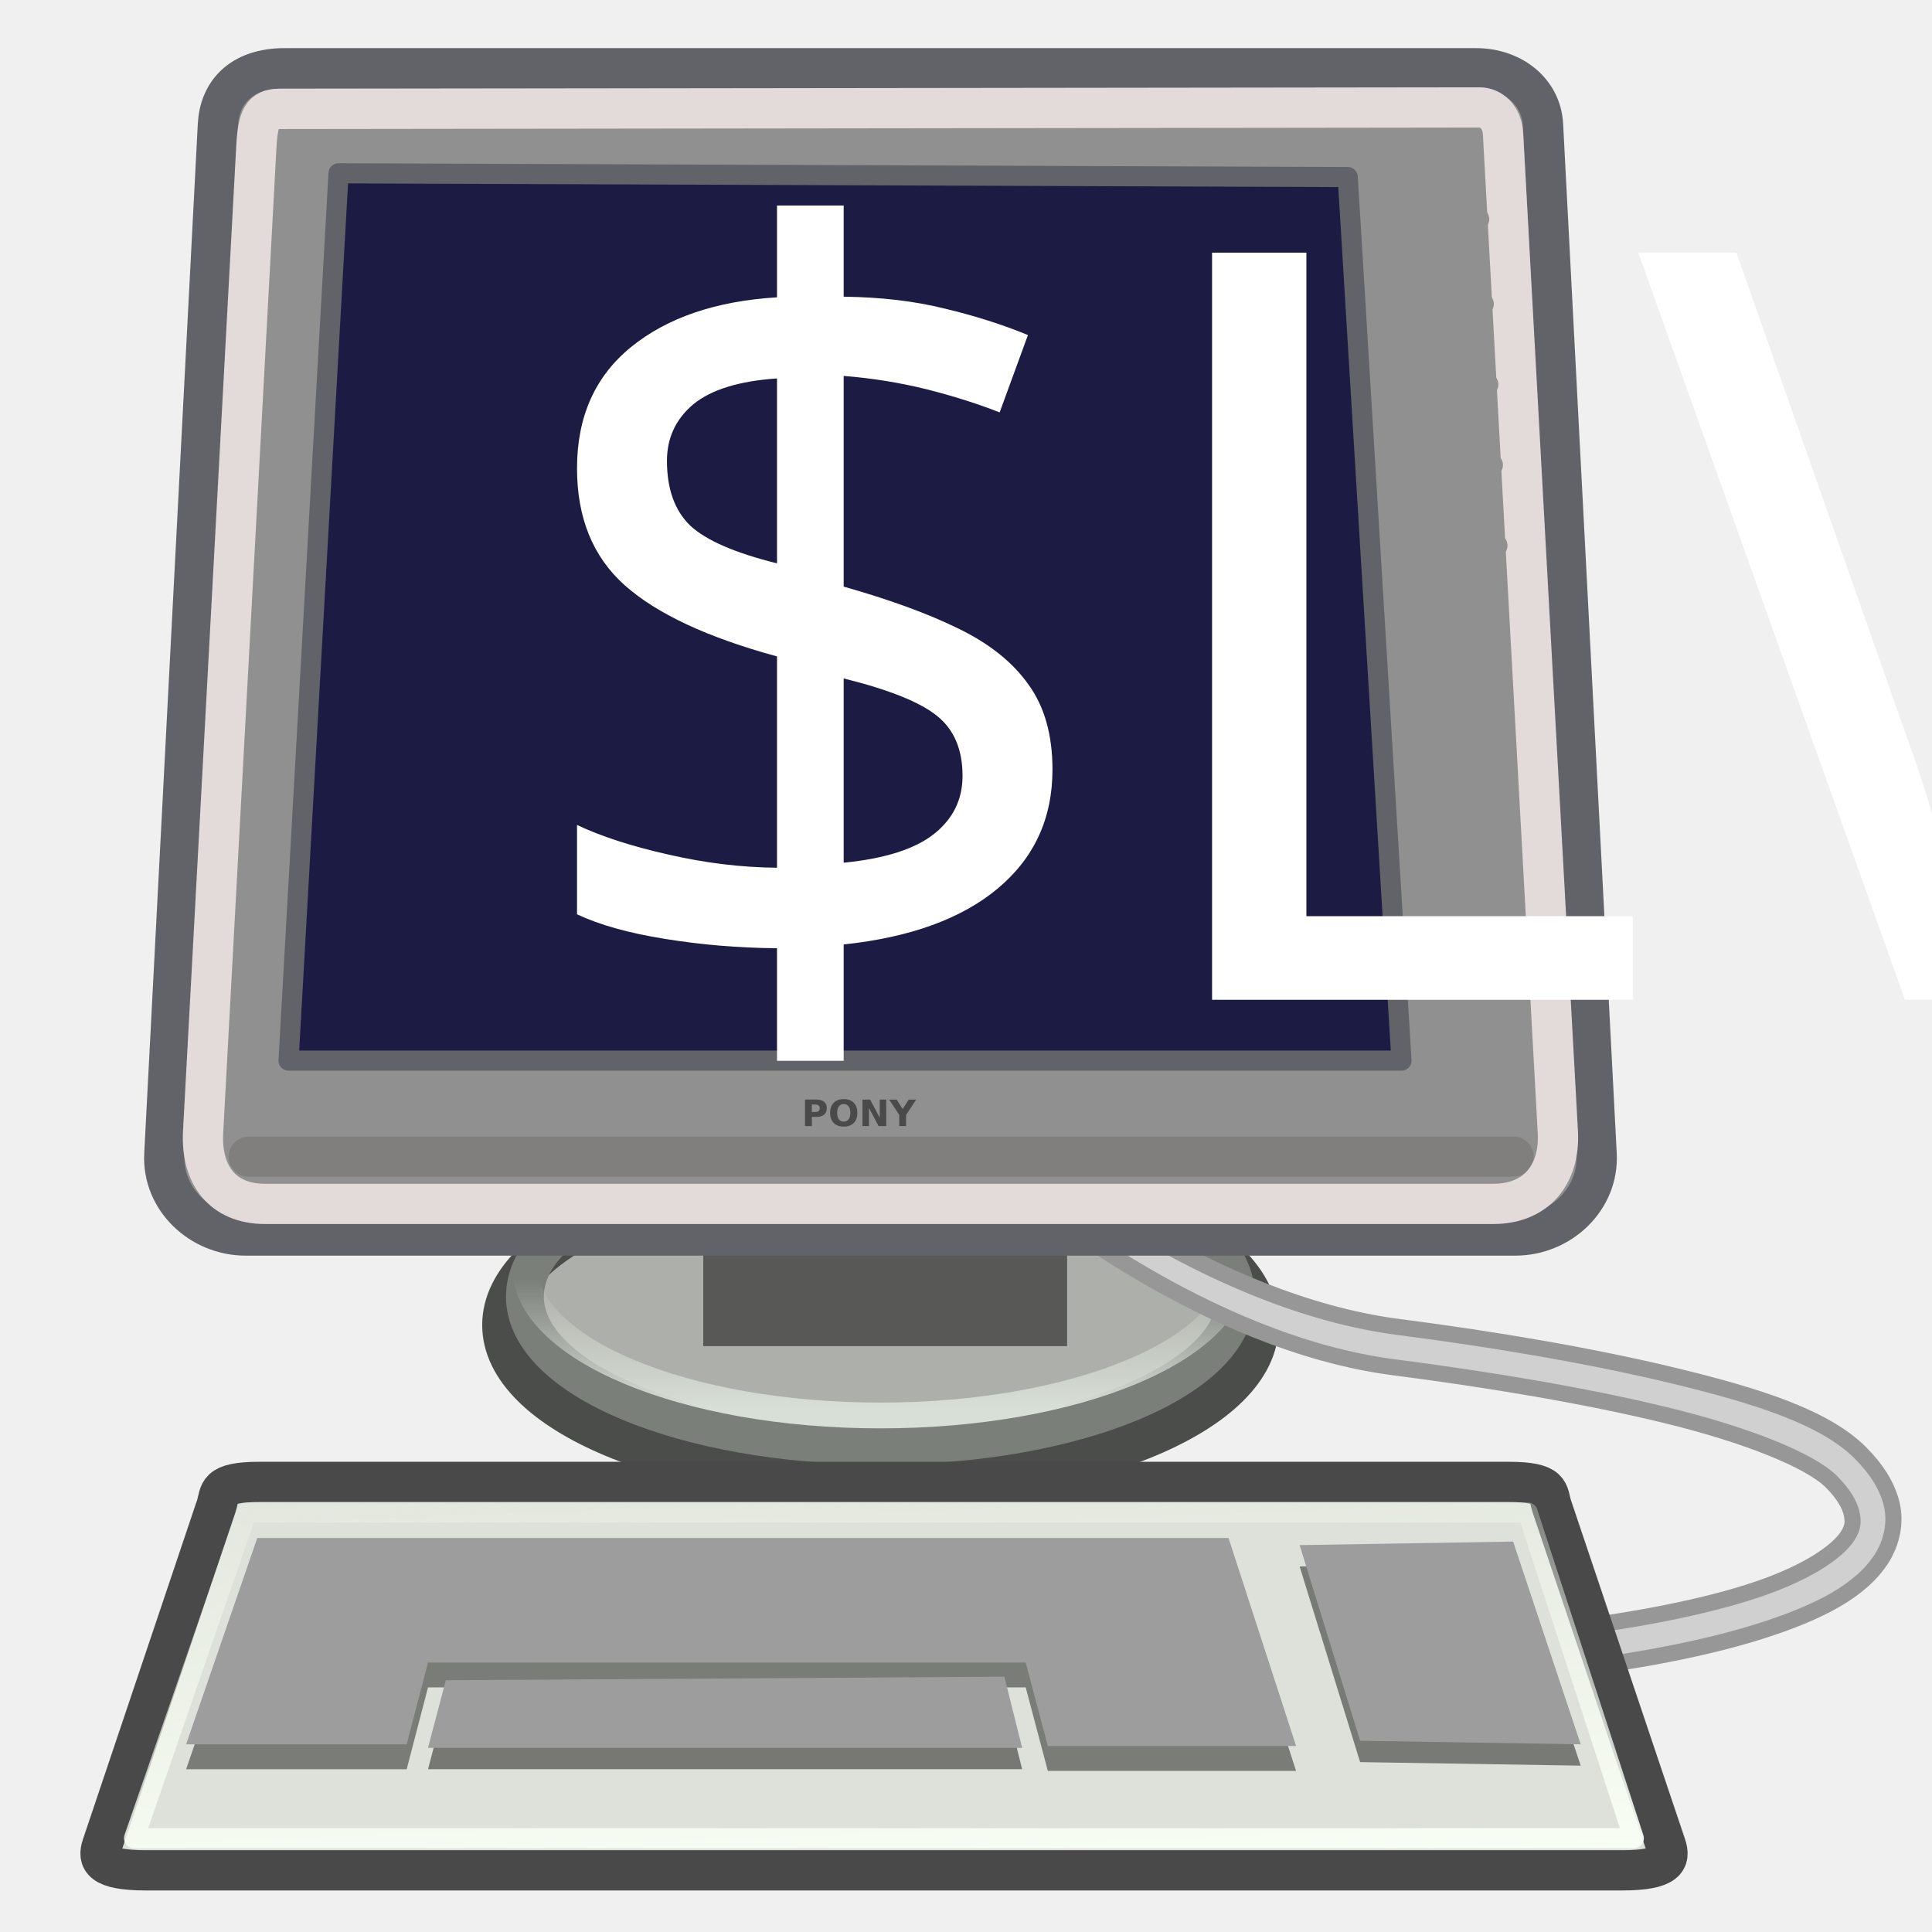
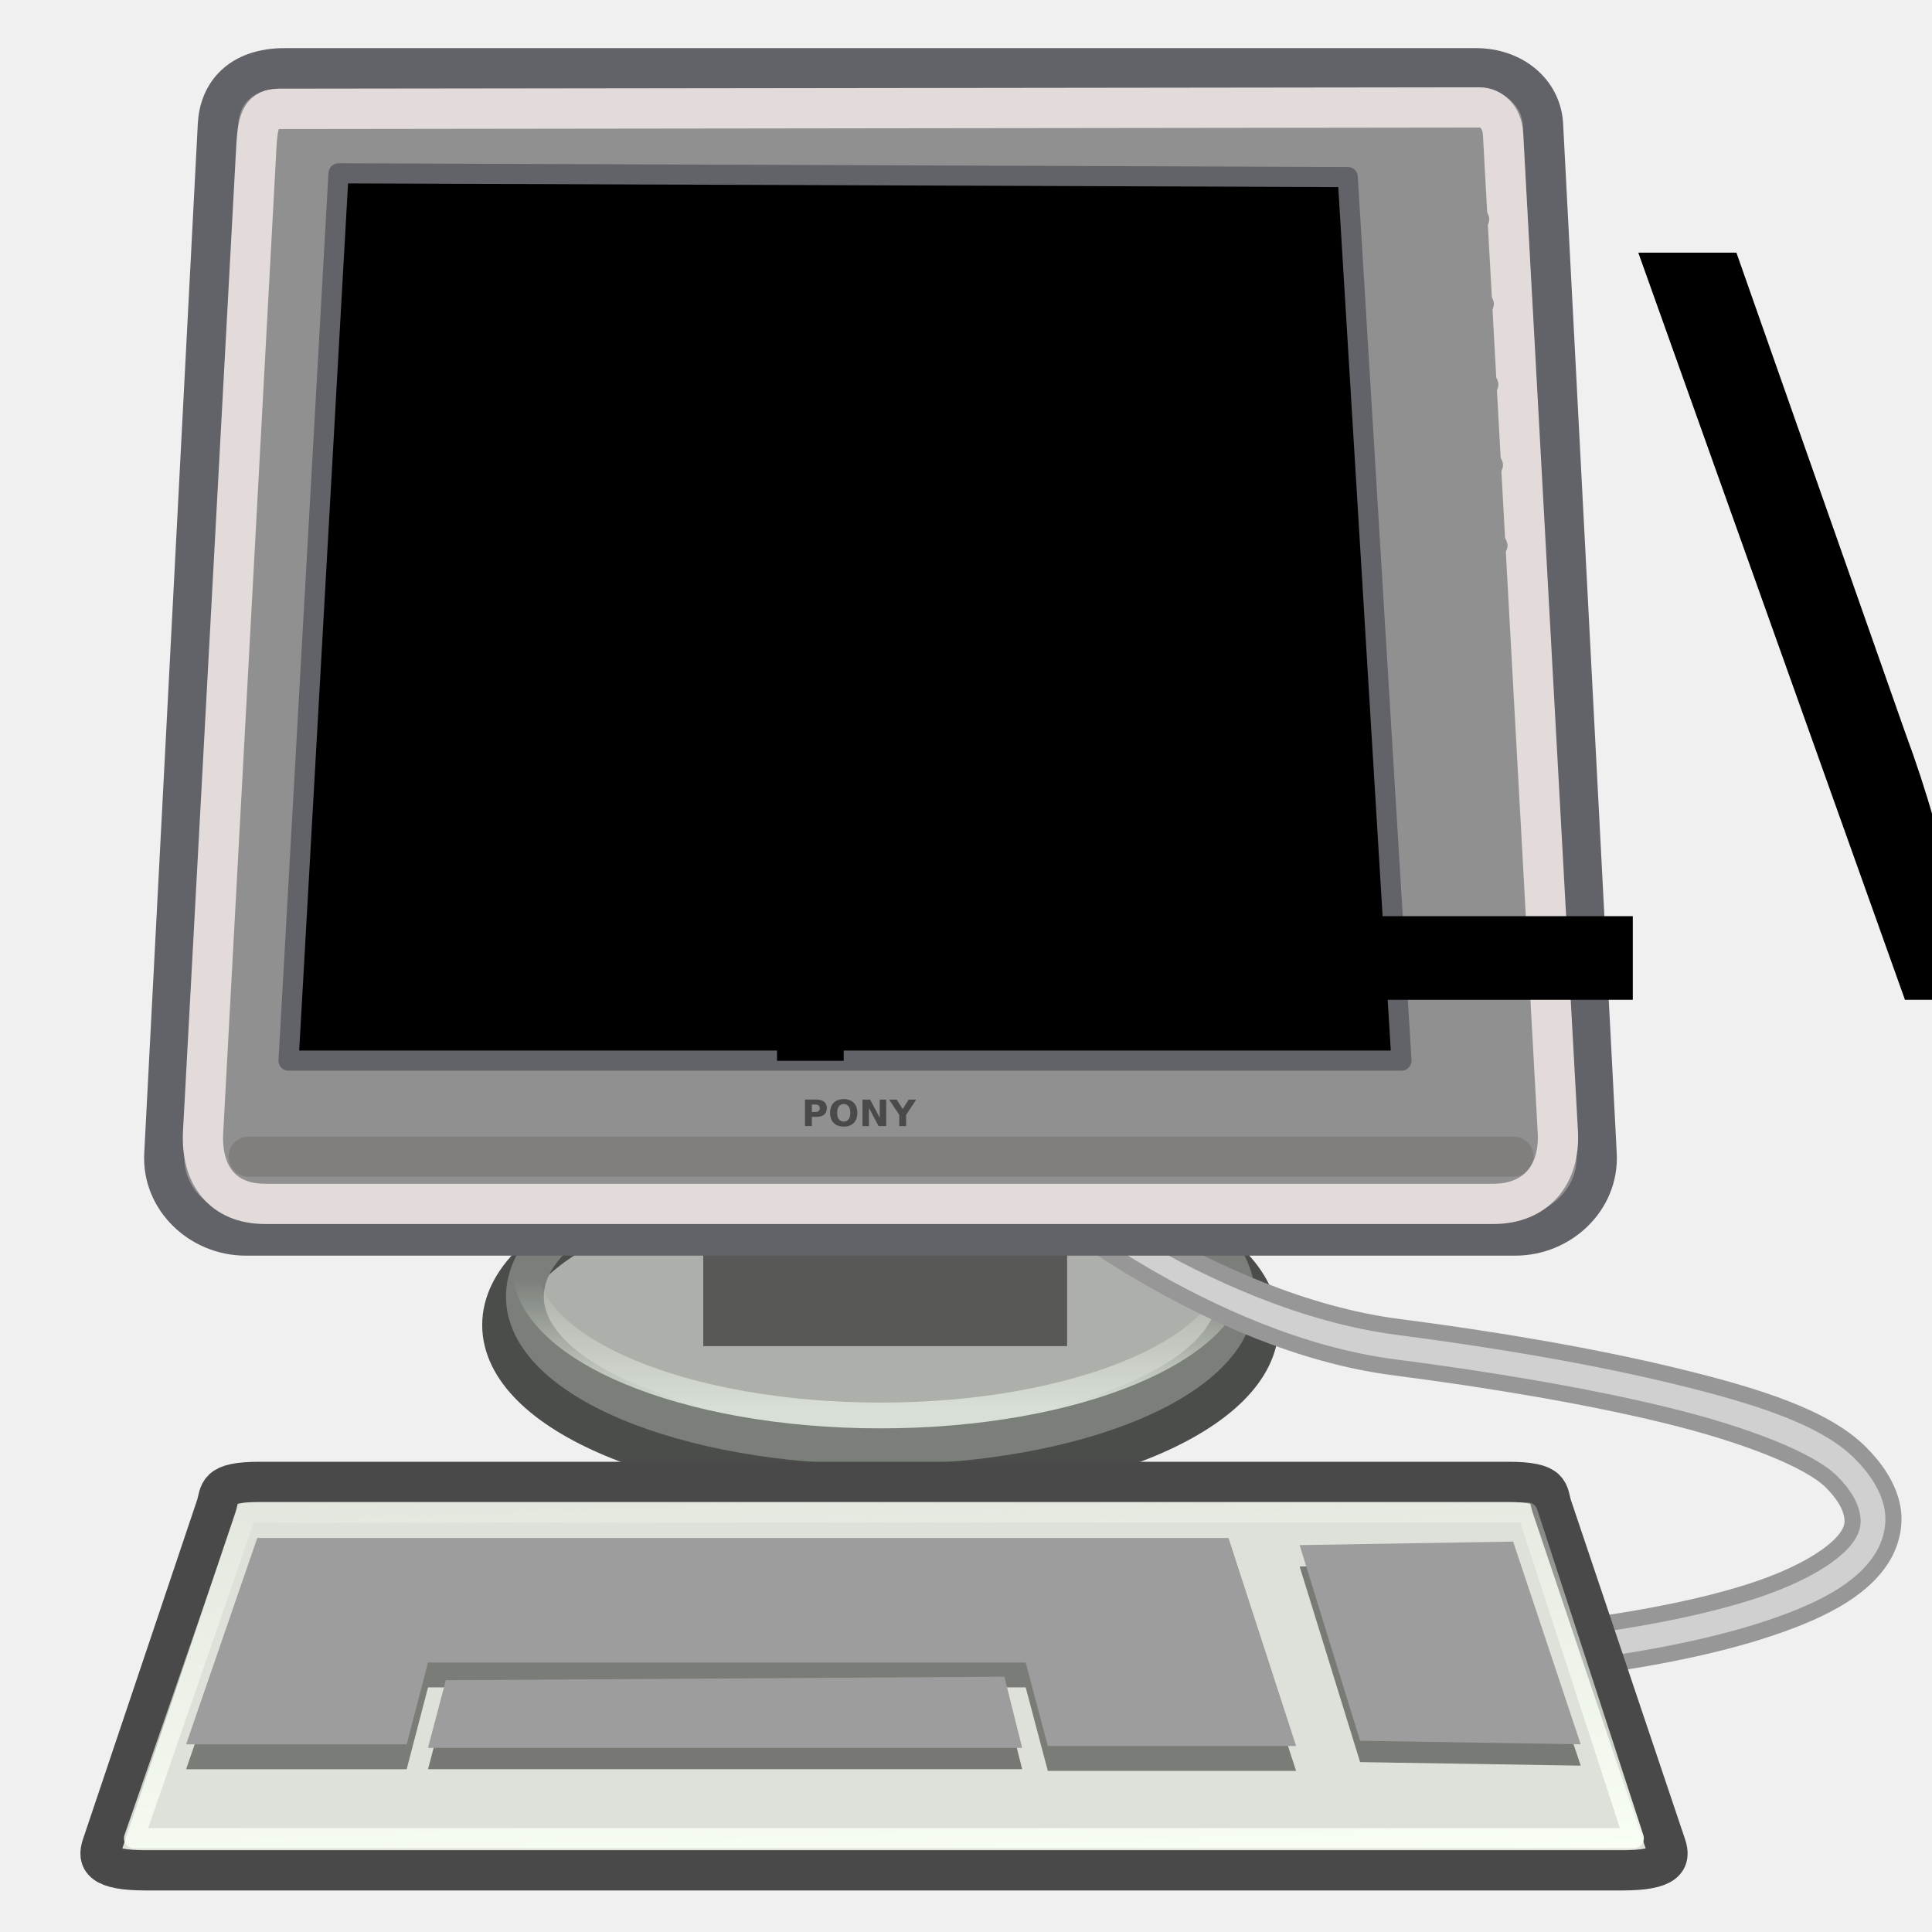
<svg xmlns="http://www.w3.org/2000/svg" xmlns:xlink="http://www.w3.org/1999/xlink" version="1.1" width="48" height="48" id="svg2327">
  <defs id="defs3">
    <linearGradient id="linearGradient4127">
      <stop style="stop-color:#585956;stop-opacity:1;" offset="0" id="stop4129" />
      <stop style="stop-color:#585956;stop-opacity:0;" offset="1" id="stop4131" />
    </linearGradient>
    <linearGradient id="linearGradient2985">
      <stop id="stop2987" style="stop-color:#d8dfd6;stop-opacity:1" offset="0" />
      <stop id="stop2989" style="stop-color:#d8dfd6;stop-opacity:0" offset="1" />
    </linearGradient>
    <linearGradient id="linearGradient2752">
      <stop id="stop2754" style="stop-color:#9d9d9d;stop-opacity:1" offset="0" />
      <stop id="stop2756" style="stop-color:#b9b9b9;stop-opacity:1" offset="1" />
    </linearGradient>
    <linearGradient id="linearGradient2711">
      <stop id="stop2713" style="stop-color:#909090;stop-opacity:1" offset="0" />
      <stop id="stop2715" style="stop-color:#bebebe;stop-opacity:0" offset="1" />
    </linearGradient>
    <linearGradient id="linearGradient2701">
      <stop id="stop2703" style="stop-color:#585956;stop-opacity:1" offset="0" />
      <stop id="stop2705" style="stop-color:#bbbeb8;stop-opacity:1" offset="1" />
    </linearGradient>
    <linearGradient id="linearGradient2683">
      <stop id="stop2685" style="stop-color:#000000;stop-opacity:1" offset="0" />
      <stop id="stop2687" style="stop-color:#000000;stop-opacity:0" offset="1" />
    </linearGradient>
    <linearGradient id="linearGradient2675">
      <stop id="stop2677" style="stop-color:#5b5b97;stop-opacity:1" offset="0" />
      <stop id="stop2679" style="stop-color:#1b1b43;stop-opacity:1" offset="1" />
    </linearGradient>
    <linearGradient id="linearGradient2667">
      <stop id="stop2669" style="stop-color:#ffffff;stop-opacity:1" offset="0" />
      <stop id="stop2671" style="stop-color:#fcfcff;stop-opacity:0" offset="1" />
    </linearGradient>
    <linearGradient id="linearGradient2635">
      <stop id="stop2637" style="stop-color:#f9fff5;stop-opacity:1" offset="0" />
      <stop id="stop2639" style="stop-color:#f9fff5;stop-opacity:0" offset="1" />
    </linearGradient>
    <linearGradient id="linearGradient2454">
      <stop id="stop2456" style="stop-color:#000000;stop-opacity:1" offset="0" />
      <stop id="stop2458" style="stop-color:#000000;stop-opacity:0" offset="1" />
    </linearGradient>
    <linearGradient id="linearGradient2415">
      <stop id="stop2417" style="stop-color:#ffffff;stop-opacity:1" offset="0" />
      <stop id="stop2419" style="stop-color:#ffffff;stop-opacity:0" offset="1" />
    </linearGradient>
    <linearGradient id="linearGradient2253">
      <stop id="stop2255" style="stop-color:#8f8f8f;stop-opacity:1" offset="0" />
      <stop id="stop2257" style="stop-color:#494949;stop-opacity:1" offset="1" />
    </linearGradient>
    <linearGradient id="linearGradient2245">
      <stop id="stop2247" style="stop-color:#dde1d9;stop-opacity:1" offset="0" />
      <stop id="stop2249" style="stop-color:#cacdc6;stop-opacity:1" offset="1" />
    </linearGradient>
    <linearGradient x1="8.612" y1="7.229" x2="34.784" y2="33.34" id="linearGradient2251" xlink:href="#linearGradient2245" gradientUnits="userSpaceOnUse" gradientTransform="matrix(1.129863,0,0,0.885063,-1.625,-1.304372)" />
    <linearGradient x1="17.698" y1="13.005" x2="34.975" y2="55.201" id="linearGradient2421" xlink:href="#linearGradient2415" gradientUnits="userSpaceOnUse" gradientTransform="matrix(1.108069,0,0,0.902471,1,1)" />
    <radialGradient cx="12.576" cy="67.502" r="8.766" fx="12.576" fy="67.502" id="radialGradient2460" xlink:href="#linearGradient2454" gradientUnits="userSpaceOnUse" gradientTransform="scale(1.925808,0.519262)" />
    <radialGradient cx="12.576" cy="67.502" r="8.766" fx="12.576" fy="67.502" id="radialGradient2464" xlink:href="#linearGradient2454" gradientUnits="userSpaceOnUse" gradientTransform="scale(1.925808,0.519262)" />
    <radialGradient cx="12.576" cy="67.502" r="8.766" fx="12.576" fy="67.502" id="radialGradient2659" xlink:href="#linearGradient2454" gradientUnits="userSpaceOnUse" gradientTransform="scale(1.925808,0.519262)" />
    <linearGradient x1="11.492" y1="1.654" x2="17.199" y2="26.729" id="linearGradient2673" xlink:href="#linearGradient2667" gradientUnits="userSpaceOnUse" gradientTransform="matrix(1.238977,0,0,0.895955,0.590553,-1.331524)" />
    <linearGradient x1="19.15" y1="32.622" x2="16.316" y2="8.867" id="linearGradient2681" xlink:href="#linearGradient2675" gradientUnits="userSpaceOnUse" gradientTransform="matrix(1.174139,0,0,0.945431,0.721825,-1.331524)" />
    <linearGradient x1="3.707" y1="171.291" x2="3.707" y2="162.451" id="linearGradient2689" xlink:href="#linearGradient2683" gradientUnits="userSpaceOnUse" gradientTransform="matrix(5.705159,0,0,0.17528,1,-0.679373)" />
    <linearGradient x1="12.207" y1="53.535" x2="12.128" y2="64.893" id="linearGradient2707" xlink:href="#linearGradient2701" gradientUnits="userSpaceOnUse" gradientTransform="scale(1.816345,0.550556)" />
    <linearGradient x1="34.301" y1="3.938" x2="35.521" y2="3.845" id="linearGradient2717" xlink:href="#linearGradient2711" gradientUnits="userSpaceOnUse" />
    <linearGradient x1="34.301" y1="3.938" x2="35.521" y2="3.845" id="linearGradient2721" xlink:href="#linearGradient2711" gradientUnits="userSpaceOnUse" />
    <linearGradient x1="34.301" y1="3.938" x2="35.521" y2="3.845" id="linearGradient2725" xlink:href="#linearGradient2711" gradientUnits="userSpaceOnUse" />
    <linearGradient x1="34.301" y1="3.938" x2="35.521" y2="3.845" id="linearGradient2729" xlink:href="#linearGradient2711" gradientUnits="userSpaceOnUse" />
    <linearGradient x1="34.301" y1="3.938" x2="35.521" y2="3.845" id="linearGradient2733" xlink:href="#linearGradient2711" gradientUnits="userSpaceOnUse" />
    <linearGradient x1="13.629" y1="101.285" x2="8.649" y2="74.098" id="linearGradient2741" xlink:href="#linearGradient2635" gradientUnits="userSpaceOnUse" gradientTransform="matrix(2.143634,0,0,0.466498,1,-0.508826)" />
    <linearGradient x1="8.113" y1="88.509" x2="8.113" y2="100.2" id="linearGradient2758" xlink:href="#linearGradient2752" gradientUnits="userSpaceOnUse" gradientTransform="scale(2.309851,0.432928)" />
    <linearGradient x1="10.391" y1="5.382" x2="32.537" y2="31.246" id="linearGradient2979" xlink:href="#linearGradient2253" gradientUnits="userSpaceOnUse" gradientTransform="scale(1.104397,0.905471)" />
    <linearGradient x1="18.317" y1="48.643" x2="18.177" y2="52.536" id="linearGradient2981" xlink:href="#linearGradient2245" gradientUnits="userSpaceOnUse" gradientTransform="scale(1.129863,0.885063)" />
    <linearGradient x1="-23.886" y1="49.953" x2="-23.886" y2="44.879" id="linearGradient2991" xlink:href="#linearGradient2985" gradientUnits="userSpaceOnUse" gradientTransform="scale(1.492875,0.669848)" />
    <linearGradient x1="8.113" y1="88.509" x2="8.113" y2="100.2" id="linearGradient1409" xlink:href="#linearGradient2752" gradientUnits="userSpaceOnUse" gradientTransform="scale(2.309851,0.432928)" />
    <linearGradient x1="8.113" y1="88.509" x2="8.113" y2="100.2" id="linearGradient1411" xlink:href="#linearGradient2752" gradientUnits="userSpaceOnUse" gradientTransform="scale(2.309851,0.432928)" />
    <linearGradient x1="10.391" y1="5.382" x2="32.537" y2="31.246" id="linearGradient1413" xlink:href="#linearGradient2253" gradientUnits="userSpaceOnUse" gradientTransform="scale(1.104397,0.905471)" />
    <linearGradient x1="34.301" y1="3.938" x2="35.521" y2="3.845" id="linearGradient3072" xlink:href="#linearGradient2711" gradientUnits="userSpaceOnUse" gradientTransform="matrix(1.331237,0,0,0.658449,-9.96493,10.95965)" />
    <linearGradient x1="34.301" y1="3.938" x2="35.521" y2="3.845" id="linearGradient3075" xlink:href="#linearGradient2711" gradientUnits="userSpaceOnUse" gradientTransform="matrix(1.331237,0,0,0.658449,-10.07853,8.959651)" />
    <linearGradient x1="34.301" y1="3.938" x2="35.521" y2="3.845" id="linearGradient3078" xlink:href="#linearGradient2711" gradientUnits="userSpaceOnUse" gradientTransform="matrix(1.331237,0,0,0.658449,-10.19213,6.959651)" />
    <linearGradient x1="34.301" y1="3.938" x2="35.521" y2="3.845" id="linearGradient3081" xlink:href="#linearGradient2711" gradientUnits="userSpaceOnUse" gradientTransform="matrix(1.331237,0,0,0.658449,-10.30573,4.959651)" />
    <linearGradient x1="34.301" y1="3.938" x2="35.521" y2="3.845" id="linearGradient3084" xlink:href="#linearGradient2711" gradientUnits="userSpaceOnUse" gradientTransform="matrix(1.331237,0,0,0.658449,-10.41933,2.853866)" />
    <linearGradient x1="13.629" y1="101.285" x2="8.649" y2="74.098" id="linearGradient3087" xlink:href="#linearGradient2635" gradientUnits="userSpaceOnUse" gradientTransform="matrix(2.143634,0,0,0.466498,1,-0.508826)" />
    <linearGradient x1="8.113" y1="88.509" x2="8.113" y2="100.2" id="linearGradient3090" xlink:href="#linearGradient2752" gradientUnits="userSpaceOnUse" gradientTransform="scale(2.309851,0.432928)" />
    <linearGradient x1="8.113" y1="88.509" x2="8.113" y2="100.2" id="linearGradient3093" xlink:href="#linearGradient2752" gradientUnits="userSpaceOnUse" gradientTransform="scale(2.309851,0.432928)" />
    <linearGradient x1="8.113" y1="88.509" x2="8.113" y2="100.2" id="linearGradient3096" xlink:href="#linearGradient2752" gradientUnits="userSpaceOnUse" gradientTransform="scale(2.309851,0.432928)" />
    <linearGradient x1="18.317" y1="48.643" x2="18.177" y2="52.536" id="linearGradient3102" xlink:href="#linearGradient2245" gradientUnits="userSpaceOnUse" gradientTransform="scale(1.129863,0.885063)" />
    <linearGradient x1="10.391" y1="5.382" x2="32.537" y2="31.246" id="linearGradient3104" xlink:href="#linearGradient2253" gradientUnits="userSpaceOnUse" gradientTransform="scale(1.104397,0.905471)" />
    <radialGradient cx="12.576" cy="67.502" r="8.766" fx="12.576" fy="67.502" id="radialGradient3107" xlink:href="#linearGradient2454" gradientUnits="userSpaceOnUse" gradientTransform="matrix(2.434988,0,0,0.6705033,-6.216332,-4.000423)" />
    <linearGradient x1="11.492" y1="1.654" x2="17.199" y2="26.729" id="linearGradient3110" xlink:href="#linearGradient2667" gradientUnits="userSpaceOnUse" gradientTransform="matrix(1.238977,0,0,0.895955,0.590553,-1.331524)" />
    <linearGradient x1="17.698" y1="13.005" x2="34.975" y2="55.201" id="linearGradient3115" xlink:href="#linearGradient2415" gradientUnits="userSpaceOnUse" gradientTransform="matrix(1.108069,0,0,0.902471,1,1)" />
    <linearGradient x1="3.707" y1="171.291" x2="3.707" y2="162.451" id="linearGradient3118" xlink:href="#linearGradient2683" gradientUnits="userSpaceOnUse" gradientTransform="matrix(5.705159,0,0,0.17528,1,-0.679373)" />
    <linearGradient x1="19.15" y1="32.622" x2="16.316" y2="8.867" id="linearGradient3121" xlink:href="#linearGradient2675" gradientUnits="userSpaceOnUse" gradientTransform="matrix(1.174139,0,0,0.945431,0.721825,-1.331524)" />
    <linearGradient x1="8.612" y1="7.229" x2="34.784" y2="33.34" id="linearGradient3124" xlink:href="#linearGradient2245" gradientUnits="userSpaceOnUse" gradientTransform="matrix(1.129863,0,0,0.885063,-1.625,-1.304372)" />
    <linearGradient x1="10.391" y1="5.382" x2="32.537" y2="31.246" id="linearGradient3126" xlink:href="#linearGradient2253" gradientUnits="userSpaceOnUse" gradientTransform="scale(1.104397,0.905471)" />
    <linearGradient x1="12.207" y1="53.535" x2="12.128" y2="64.893" id="linearGradient3129" xlink:href="#linearGradient2701" gradientUnits="userSpaceOnUse" gradientTransform="scale(1.816345,0.550556)" />
    <radialGradient cx="12.576" cy="67.502" r="8.766" fx="12.576" fy="67.502" id="radialGradient3132" xlink:href="#linearGradient2454" gradientUnits="userSpaceOnUse" gradientTransform="matrix(1.925808,0,0,0.7108344,-1.978553,-19.02126)" />
    <linearGradient x1="-23.886" y1="49.953" x2="-23.886" y2="44.879" id="linearGradient3136" xlink:href="#linearGradient2985" gradientUnits="userSpaceOnUse" gradientTransform="matrix(1.40371,0,0,0.62984,55.40361,3.521194)" />
    <radialGradient cx="12.576" cy="67.502" r="8.766" fx="12.576" fy="67.502" id="radialGradient3141" xlink:href="#linearGradient2454" gradientUnits="userSpaceOnUse" gradientTransform="matrix(1.925808,0,0,0.7108344,-1.978553,-13.61713)" />
    <linearGradient xlink:href="#linearGradient4127" id="linearGradient4133" x1="5.358" y1="28.961" x2="39.122" y2="28.961" gradientUnits="userSpaceOnUse" />
  </defs>
  <path d="m 31.269,32.92 a 9.394,3.94 0 1 1 -18.789,0 9.394,3.94 0 1 1 18.789,0 z" id="path2407" style="color:#000000;fill:#adb0aa;fill-opacity:1;fill-rule:evenodd;stroke:#4b4d4a;stroke-width:1;stroke-linecap:butt;stroke-linejoin:miter;stroke-miterlimit:4;stroke-opacity:1;stroke-dashoffset:0;marker:none;visibility:visible;display:inline;overflow:visible" />
  <path d="m 30.708,32.213 a 8.833,3.704 0 1 1 -17.667,0 8.833,3.704 0 1 1 17.667,0 z" id="path1825" style="color:#000000;fill:none;stroke:#7b7f7a;stroke-width:0.94;stroke-linecap:butt;stroke-linejoin:miter;stroke-miterlimit:4;stroke-opacity:1;stroke-dashoffset:0;marker:none;visibility:visible;display:inline;overflow:visible" />
  <path d="m 30.708,31.463 a 8.833,3.704 0 1 1 -17.667,0 8.833,3.704 0 1 1 17.667,0 z" id="path2983" style="color:#000000;fill:none;stroke:url(#linearGradient3136);stroke-width:0.64;stroke-linecap:butt;stroke-linejoin:miter;stroke-miterlimit:4;stroke-opacity:1;stroke-dashoffset:0;marker:none;visibility:visible;display:inline;overflow:visible" />
  <path d="m 25.688,28.766 -0.062,1 c 0,0 4.324,3.599 9,4.203 2.338,0.302 4.754,0.702 6.75,1.188 1.996,0.485 3.588,1.12 4.125,1.656 0.31,0.31 0.451,0.574 0.5,0.781 0.049,0.208 0.038,0.355 -0.094,0.562 -0.264,0.415 -1.08,0.968 -2.469,1.406 C 40.66,40.44 35.717,41 28.875,41 l 0,1 c 6.896,0 11.864,-0.528 14.844,-1.469 1.49,-0.471 2.525,-1.016 3.031,-1.812 C 47.003,38.32 47.107,37.83 47,37.375 46.893,36.92 46.615,36.49 46.219,36.094 45.341,35.216 43.682,34.687 41.625,34.188 39.568,33.688 37.109,33.273 34.75,32.969 30.031,32.36 25.688,28.766 25.688,28.766 z" id="path2411" style="fill:#d0d0d0;fill-opacity:1;fill-rule:evenodd;stroke:#979797;stroke-width:0.4;stroke-linecap:butt;stroke-linejoin:round;stroke-miterlimit:4;stroke-opacity:1" />
  <rect width="9.04" height="2.74" x="17.472" y="30.704" id="rect2699" style="color:#000000;fill:#585956;fill-opacity:1;fill-rule:evenodd;stroke:none;stroke-width:0.609;marker:none;visibility:visible;display:inline;overflow:visible" />
  <path d="m 7.081,1.696 29.588,0 c 0.911,0 1.624,0.583 1.667,1.402 l 1.332,25.578 c 0.058,1.118 -0.901,2.02 -2.02,2.02 l -31.545,0 c -1.119,0 -2.079,-0.903 -2.02,-2.02 L 5.414,3.097 c 0.04,-0.774 0.548,-1.402 1.667,-1.402 z" id="rect2404" style="color:#000000;fill:#909090;fill-opacity:1;fill-rule:evenodd;stroke:#626269;stroke-width:1;stroke-linecap:butt;stroke-linejoin:miter;stroke-miterlimit:4;stroke-opacity:1;stroke-dashoffset:0;marker:none;visibility:visible;display:inline;overflow:visible" />
-   <path d="m 8.411,4.306 -1.242,22.045 27.65,0 L 33.484,4.399 8.411,4.306 z" id="display" style="fill:#1b1b43;fill-opacity:1;fill-rule:evenodd;stroke:#626269;stroke-width:0.5;stroke-linecap:butt;stroke-linejoin:round;stroke-miterlimit:4;stroke-opacity:1;stroke-dasharray:none" />
+   <path d="m 8.411,4.306 -1.242,22.045 27.65,0 L 33.484,4.399 8.411,4.306 z" id="display" style="fill:$SCREENFILLCOLOR$;fill-opacity:1;fill-rule:evenodd;stroke:#626269;stroke-width:0.5;stroke-linecap:butt;stroke-linejoin:round;stroke-miterlimit:4;stroke-opacity:1;stroke-dasharray:none" />
  <path d="m 6.177,28.736 31.428,0" id="path2393" style="fill:none;stroke:#817e7e;stroke-width:0.996;stroke-linecap:round;stroke-linejoin:miter;stroke-miterlimit:4;stroke-opacity:1" />
  <path d="M 6.915,2.706 36.76,2.669 c 0.284,-3.593e-4 0.559,0.237 0.582,0.653 L 38.704,28.124 c 0.058,1.057 -0.54,1.786 -1.598,1.786 l -30.524,0 c -1.059,0 -1.593,-0.729 -1.536,-1.786 L 6.37,3.63 C 6.409,2.914 6.536,2.707 6.915,2.706 z" id="path2397" style="color:#000000;fill:none;stroke:#e3dada;stroke-width:1;stroke-linecap:butt;stroke-linejoin:miter;stroke-miterlimit:4;stroke-opacity:1;stroke-dashoffset:0;marker:none;visibility:visible;display:inline;overflow:visible" />
-   <text x="12.728" y="24.842" id="displayedText" xml:space="preserve" style="font-size:26px;font-style:normal;font-weight:normal;line-height:125%;letter-spacing:0px;word-spacing:0px;fill:#ffffff;fill-opacity:1;stroke:none;font-family:Sans">
+   <text x="12.728" y="24.842" id="displayedText" xml:space="preserve" style="font-size:26px;font-style:normal;font-weight:normal;line-height:125%;letter-spacing:0px;word-spacing:0px;fill:$SCREENFONTCOLOR$;fill-opacity:1;stroke:none;font-family:Sans">
    <tspan x="12.728" y="24.842" id="textSpan" style="font-size:26px">$LVL$</tspan>
  </text>
  <path d="m 6.462,36.817 31.002,0 c 1.119,0 0.977,0.271 1.092,0.613 l 2.835,8.425 c 0.115,0.341 0.027,0.613 -1.092,0.613 l -36.672,0 c -1.119,0 -1.207,-0.271 -1.092,-0.613 l 2.835,-8.425 c 0.115,-0.341 -0.027,-0.613 1.092,-0.613 z" id="path2409" style="color:#000000;fill:#dde1d9;fill-opacity:1;fill-rule:evenodd;stroke:#494949;stroke-width:1;stroke-linecap:butt;stroke-linejoin:miter;stroke-miterlimit:4;stroke-opacity:1;stroke-dasharray:none;stroke-dashoffset:0;marker:none;visibility:visible;display:inline;overflow:visible" />
  <path d="m 6.392,38.829 -1.768,5.127 5.48,0 0.53,-2.033 14.849,0 0.55,2.075 6.168,0 -1.679,-5.169 -24.13,0 z" id="path2611" style="fill:#7a7d77;fill-opacity:1;fill-rule:evenodd;stroke:none" />
  <path d="m 11.076,42.276 -0.442,1.679 14.761,0 -0.442,-1.768 -13.877,0.088 z" id="path2613" style="fill:#777874;fill-opacity:1;fill-rule:evenodd;stroke:none" />
  <path d="m 37.593,38.829 1.679,5.038 -5.48,-0.088 -1.503,-4.861 5.303,-0.088 z" id="path2619" style="color:#000000;fill:#777a75;fill-opacity:1;fill-rule:evenodd;stroke:none;stroke-width:0.25pt;marker:none;visibility:visible;display:inline;overflow:visible" />
  <path d="m 37.593,38.299 1.679,5.038 -5.48,-0.088 -1.503,-4.861 5.303,-0.088 z" id="path2615" style="color:#000000;fill:#9d9d9d;fill-opacity:1;fill-rule:evenodd;stroke:none;stroke-width:0.25pt;marker:none;visibility:visible;display:inline;overflow:visible" />
  <path d="m 6.392,38.21 -1.768,5.127 5.48,0 0.53,-2.033 14.849,0 0.55,2.075 6.168,0 -1.679,-5.169 -24.13,0 z" id="path2617" style="fill:#9d9d9d;fill-opacity:1;fill-rule:evenodd;stroke:none" />
  <path d="m 11.076,41.746 -0.442,1.679 14.761,0 -0.442,-1.768 -13.877,0.088 z" id="path2621" style="color:#000000;fill:#9d9d9d;fill-opacity:1;fill-rule:evenodd;stroke:none;stroke-width:0.25pt;marker:none;visibility:visible;display:inline;overflow:visible" />
  <path d="m 6.128,37.578 31.826,0 2.637,8.093 -37.261,0 2.798,-8.093 z" id="path2631" style="color:#000000;fill:none;stroke:url(#linearGradient3087);stroke-width:0.5;stroke-linecap:butt;stroke-linejoin:round;stroke-miterlimit:4;stroke-opacity:1;stroke-dashoffset:0;marker:none;visibility:visible;display:inline;overflow:visible" />
  <path d="m 37,5.447 a 1.118,0.553 0 1 1 -2.236,0 1.118,0.553 0 1 1 2.236,0 z" id="path2709" style="color:#000000;fill:#909090;fill-opacity:1;fill-rule:evenodd;stroke:none;stroke-width:0.5;marker:none;visibility:visible;display:inline;overflow:visible" />
  <path d="m 37.114,7.553 a 1.118,0.553 0 1 1 -2.236,0 1.118,0.553 0 1 1 2.236,0 z" id="path2719" style="color:#000000;fill:#909090;fill-opacity:1;fill-rule:evenodd;stroke:none;stroke-width:0.5;marker:none;visibility:visible;display:inline;overflow:visible" />
  <path d="m 37.227,9.553 a 1.118,0.553 0 1 1 -2.236,0 1.118,0.553 0 1 1 2.236,0 z" id="path2723" style="color:#000000;fill:#909090;fill-opacity:1;fill-rule:evenodd;stroke:none;stroke-width:0.5;marker:none;visibility:visible;display:inline;overflow:visible" />
  <path d="m 37.341,11.553 a 1.118,0.553 0 1 1 -2.236,0 1.118,0.553 0 1 1 2.236,0 z" id="path2727" style="color:#000000;fill:#909090;fill-opacity:1;fill-rule:evenodd;stroke:none;stroke-width:0.5;marker:none;visibility:visible;display:inline;overflow:visible" />
  <path d="m 37.454,13.553 a 1.118,0.553 0 1 1 -2.236,0 1.118,0.553 0 1 1 2.236,0 z" id="path2731" style="color:#000000;fill:#909090;fill-opacity:1;fill-rule:evenodd;stroke:none;stroke-width:0.5;marker:none;visibility:visible;display:inline;overflow:visible" />
  <path d="m 20,27.318 0.282,0 c 0.084,1e-6 0.148,0.019 0.193,0.056 0.045,0.037 0.067,0.09 0.067,0.159 -1e-6,0.069 -0.022,0.122 -0.067,0.16 -0.045,0.037 -0.109,0.056 -0.193,0.056 l -0.112,0 0,0.228 -0.17,0 0,-0.658 m 0.17,0.123 0,0.184 0.094,0 c 0.033,0 0.058,-0.008 0.076,-0.024 0.018,-0.016 0.027,-0.039 0.027,-0.068 0,-0.029 -0.009,-0.052 -0.027,-0.068 -0.018,-0.016 -0.043,-0.024 -0.076,-0.024 l -0.094,0 m 0.792,-0.012 c -0.052,1e-6 -0.092,0.019 -0.12,0.057 -0.029,0.038 -0.043,0.092 -0.043,0.161 0,0.069 0.014,0.123 0.043,0.161 0.029,0.038 0.069,0.057 0.12,0.057 0.052,0 0.092,-0.019 0.121,-0.057 0.029,-0.038 0.043,-0.092 0.043,-0.161 -10e-7,-0.069 -0.014,-0.123 -0.043,-0.161 -0.029,-0.038 -0.069,-0.057 -0.121,-0.057 m 0,-0.123 c 0.106,1e-6 0.189,0.03 0.249,0.091 0.06,0.061 0.09,0.144 0.09,0.251 -1e-6,0.106 -0.03,0.19 -0.09,0.25 -0.06,0.061 -0.143,0.091 -0.249,0.091 -0.106,0 -0.188,-0.03 -0.249,-0.091 -0.06,-0.061 -0.09,-0.144 -0.09,-0.25 0,-0.107 0.03,-0.19 0.09,-0.251 0.06,-0.061 0.143,-0.091 0.249,-0.091 m 0.466,0.012 0.19,0 0.239,0.451 0,-0.451 0.161,0 0,0.658 -0.19,0 -0.239,-0.451 0,0.451 -0.161,0 0,-0.658 m 0.663,0 0.186,0 0.15,0.235 0.15,-0.235 0.186,0 -0.251,0.381 0,0.277 -0.17,0 0,-0.277 -0.251,-0.381" id="text2735" style="font-size:0.903px;font-style:normal;font-variant:normal;font-weight:bold;font-stretch:normal;writing-mode:lr-tb;text-anchor:start;fill:#4a4a4a;fill-opacity:1;stroke:none;font-family:Bitstream Vera Sans" />
</svg>
